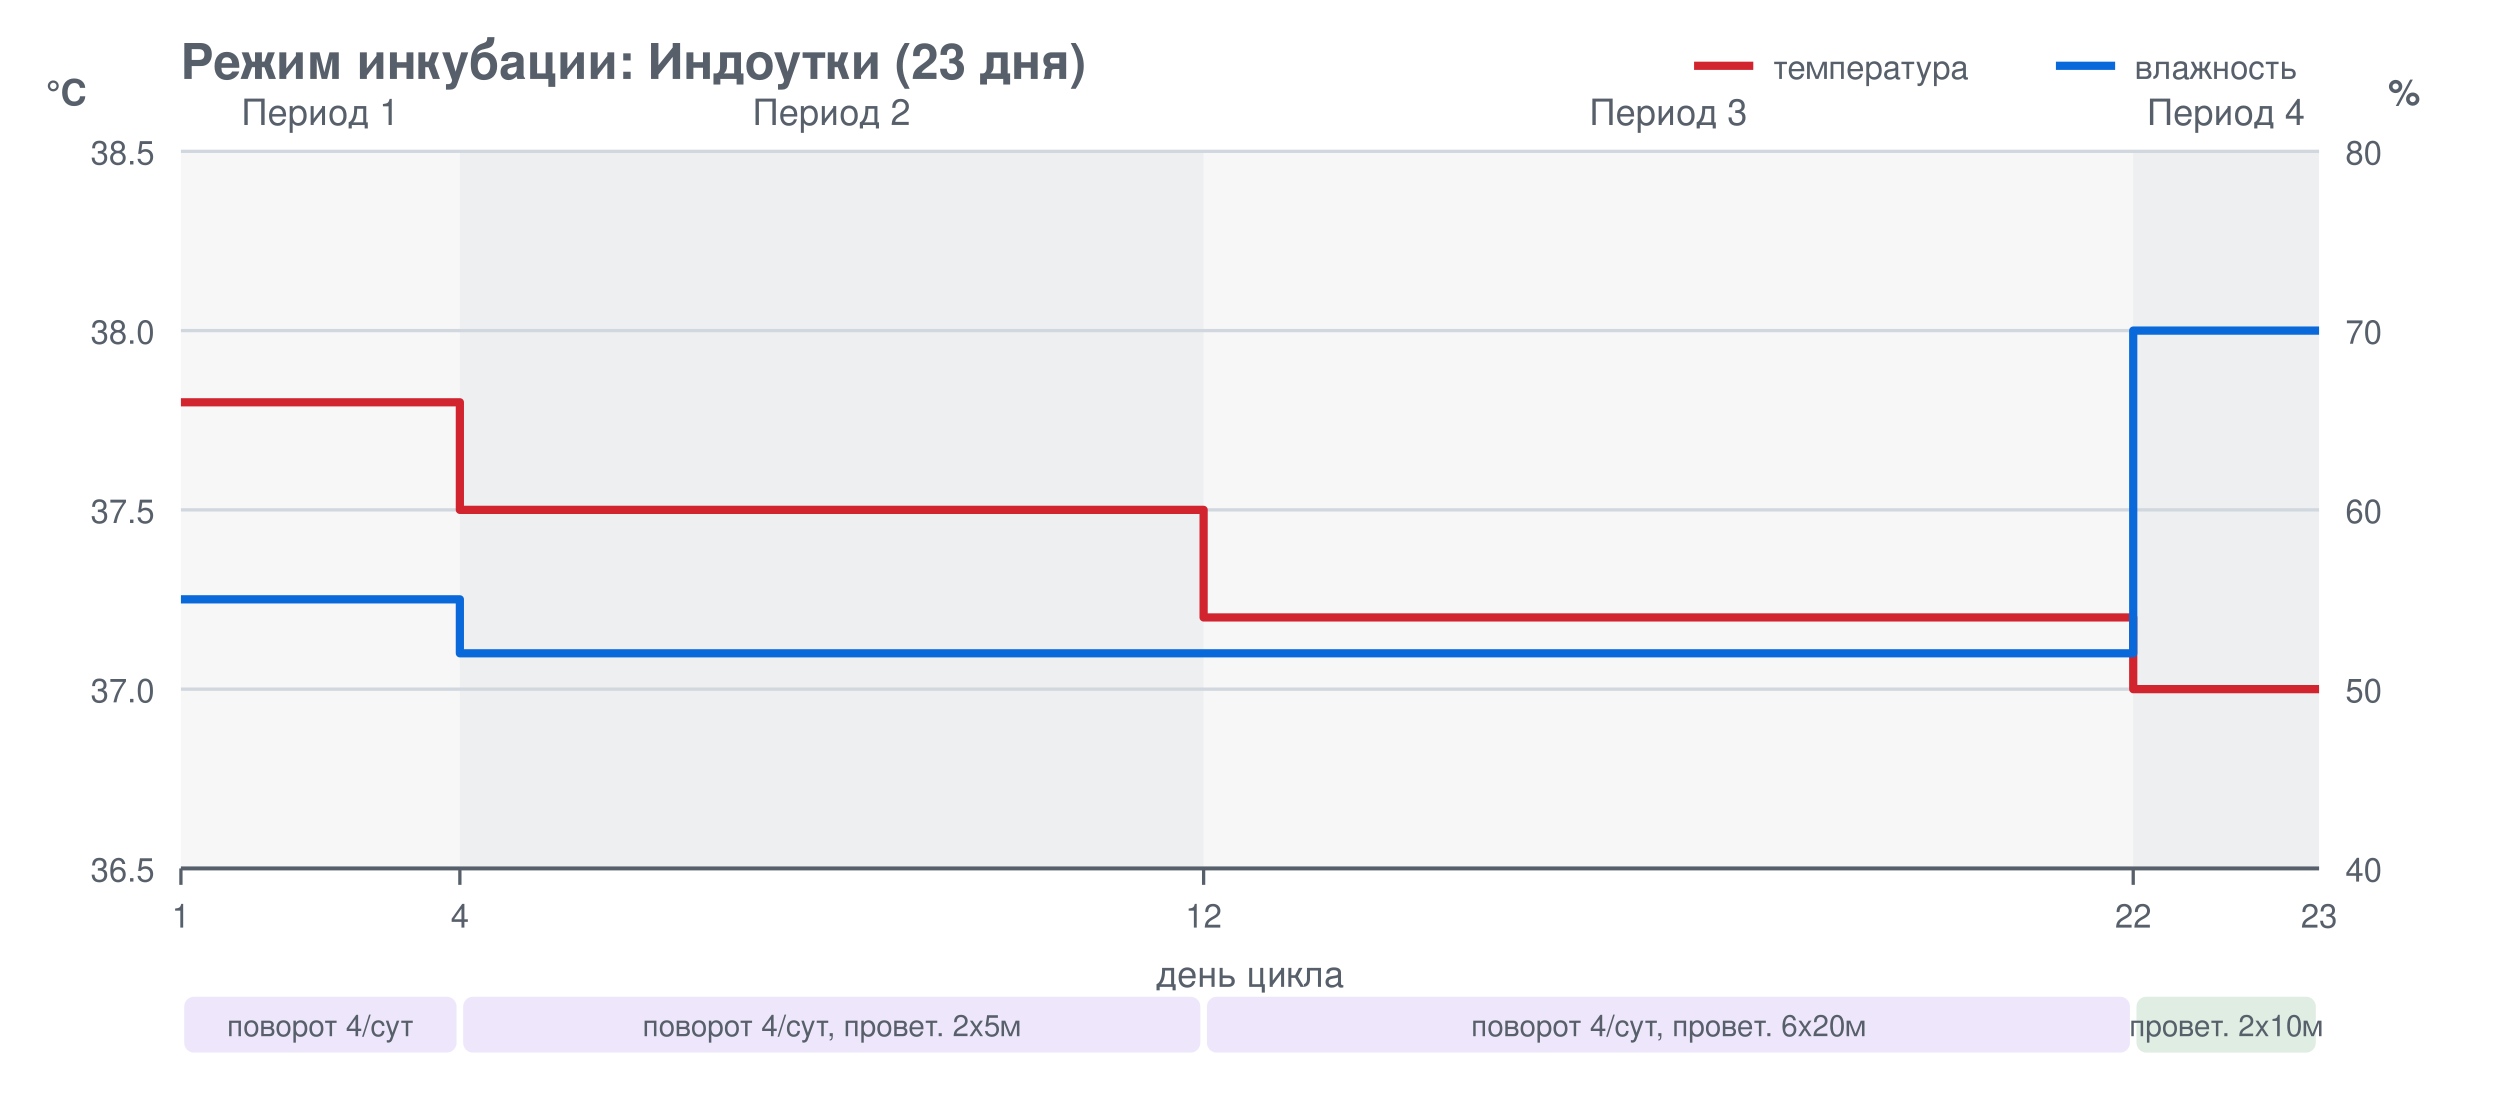
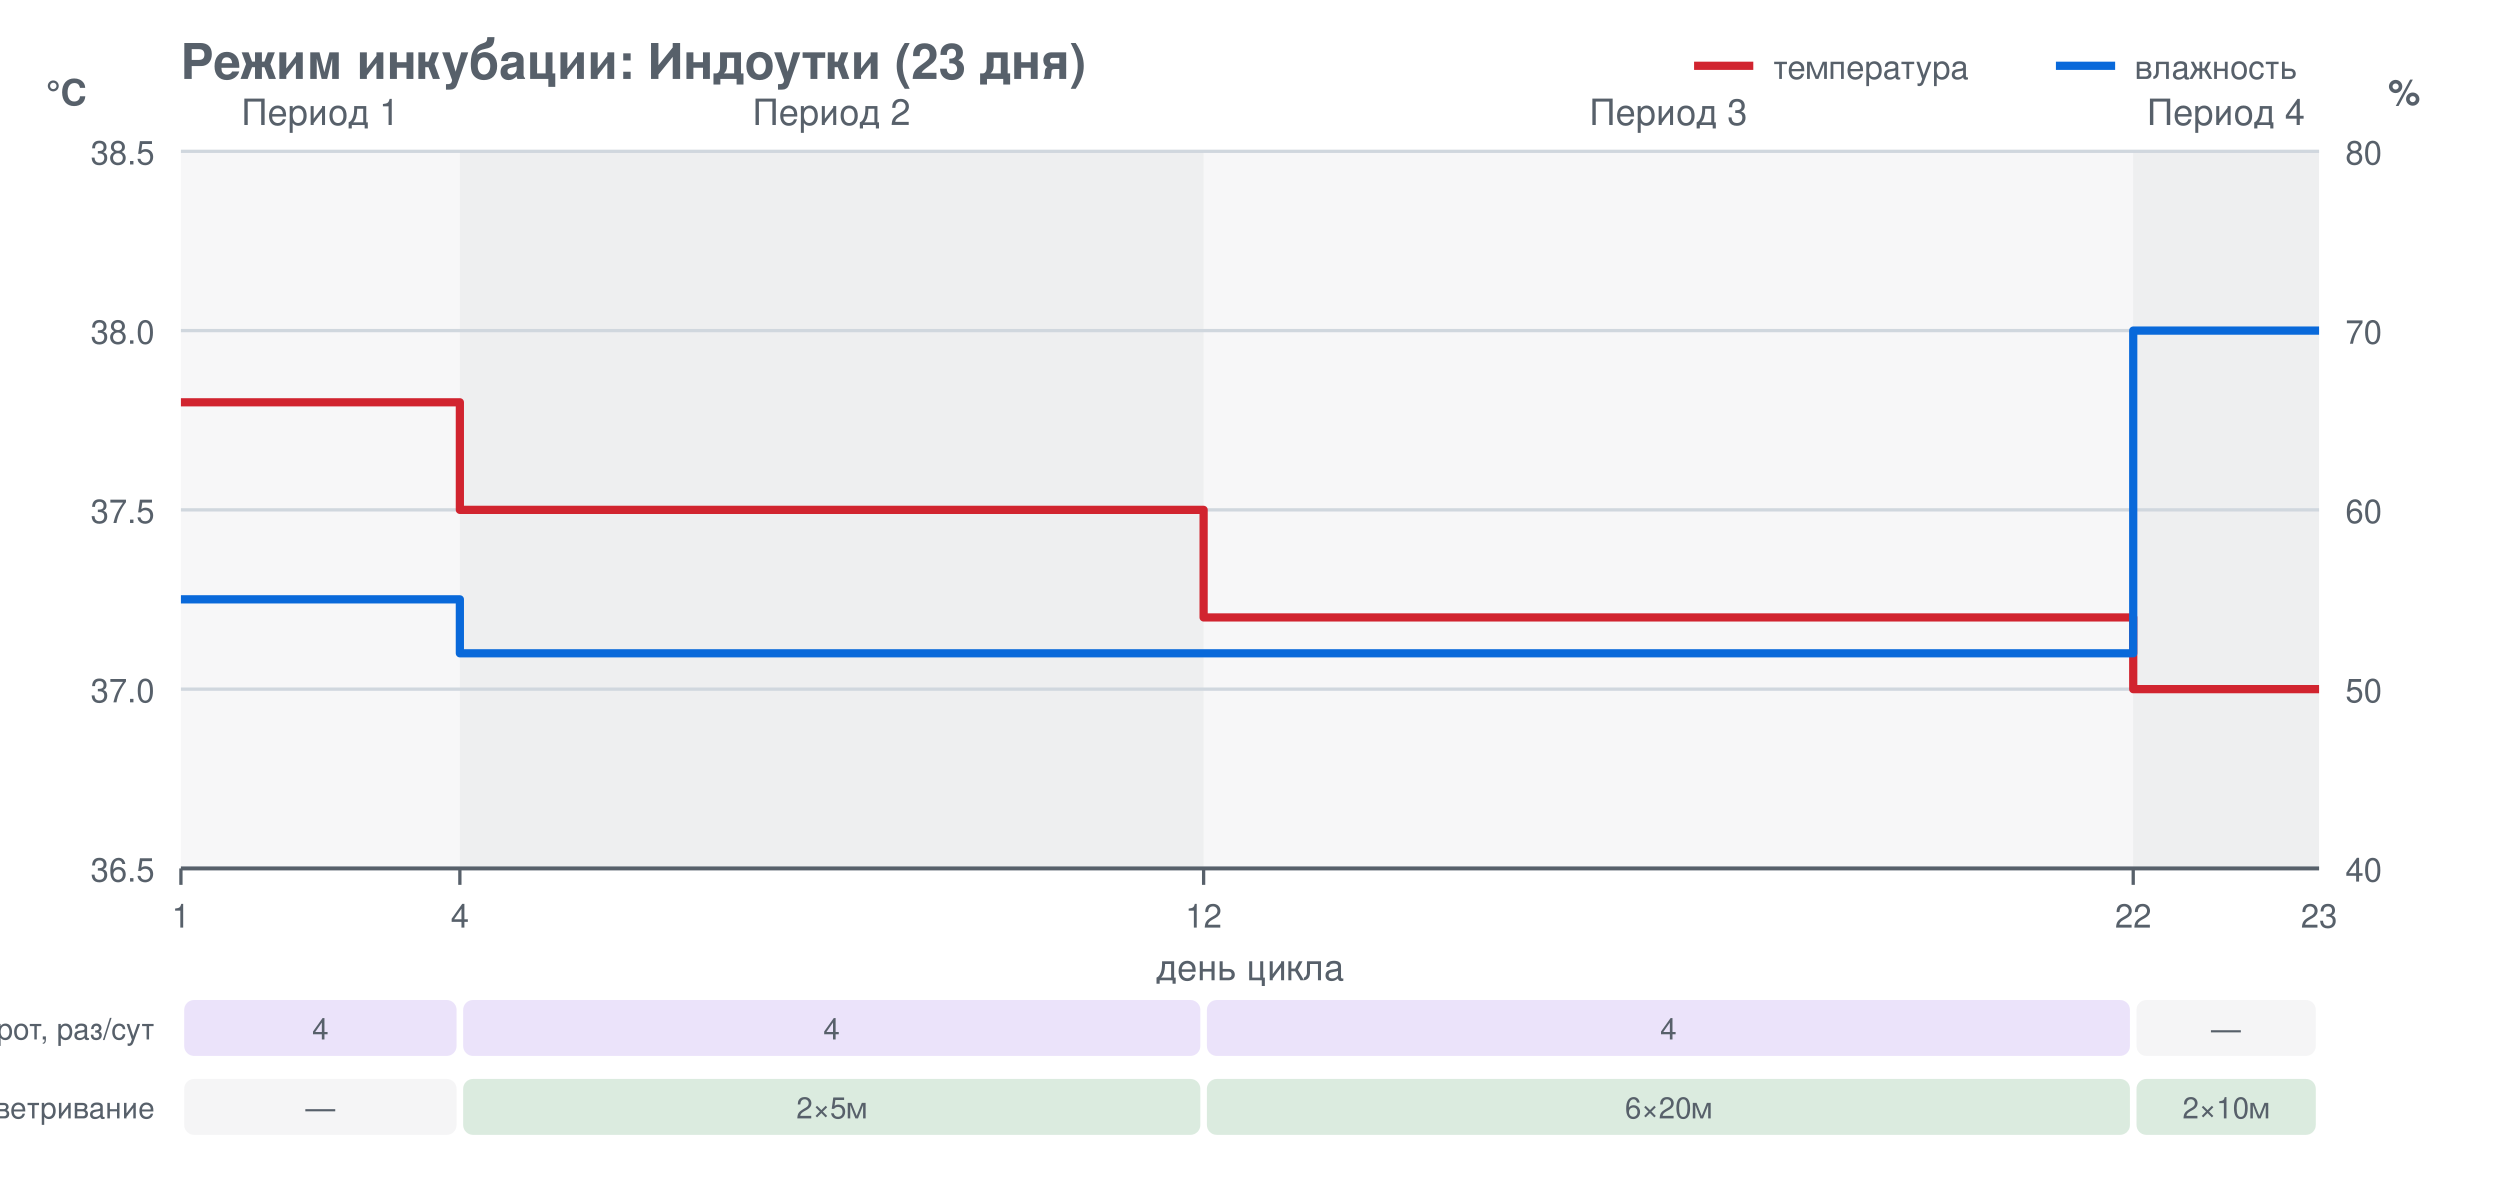
- <svg xmlns="http://www.w3.org/2000/svg" viewBox="0 0 760 340" width="760" height="340" role="img" aria-label="График режима инкубации: Индоутки">
+ <svg xmlns="http://www.w3.org/2000/svg" viewBox="0 0 760 366" width="760" height="366" role="img" aria-label="График режима инкубации: Индоутки">
  <style>text{fill:#57606a}</style>
  <text x="55.0" y="24.0" font-size="15" fill="#57606a" text-anchor="start" font-weight="600" font-family="Segoe UI, Helvetica, Arial, sans-serif">Режим инкубации: Индоутки (23 дня)</text>
  <rect x="55.0" y="46.0" width="84.8" height="218.0" rx="0" fill="#57606a" fill-opacity="0.05" stroke="none" />
  <text x="97.4" y="38.0" font-size="11" fill="#57606a" text-anchor="middle" font-weight="normal" font-family="Segoe UI, Helvetica, Arial, sans-serif">Период 1</text>
  <rect x="139.8" y="46.0" width="226.1" height="218.0" rx="0" fill="#57606a" fill-opacity="0.10" stroke="none" />
  <text x="252.8" y="38.0" font-size="11" fill="#57606a" text-anchor="middle" font-weight="normal" font-family="Segoe UI, Helvetica, Arial, sans-serif">Период 2</text>
  <rect x="365.9" y="46.0" width="282.6" height="218.0" rx="0" fill="#57606a" fill-opacity="0.05" stroke="none" />
  <text x="507.2" y="38.0" font-size="11" fill="#57606a" text-anchor="middle" font-weight="normal" font-family="Segoe UI, Helvetica, Arial, sans-serif">Период 3</text>
  <rect x="648.5" y="46.0" width="56.5" height="218.0" rx="0" fill="#57606a" fill-opacity="0.10" stroke="none" />
  <text x="676.7" y="38.0" font-size="11" fill="#57606a" text-anchor="middle" font-weight="normal" font-family="Segoe UI, Helvetica, Arial, sans-serif">Период 4</text>
  <line x1="55.0" y1="264.0" x2="705.0" y2="264.0" stroke="#d0d7de" stroke-width="1" />
  <text x="47.0" y="268.0" font-size="10" fill="#d1242f" text-anchor="end" font-weight="normal" font-family="Segoe UI, Helvetica, Arial, sans-serif">36.5</text>
  <line x1="55.0" y1="209.5" x2="705.0" y2="209.5" stroke="#d0d7de" stroke-width="1" />
  <text x="47.0" y="213.5" font-size="10" fill="#d1242f" text-anchor="end" font-weight="normal" font-family="Segoe UI, Helvetica, Arial, sans-serif">37.0</text>
  <line x1="55.0" y1="155.0" x2="705.0" y2="155.0" stroke="#d0d7de" stroke-width="1" />
  <text x="47.0" y="159.0" font-size="10" fill="#d1242f" text-anchor="end" font-weight="normal" font-family="Segoe UI, Helvetica, Arial, sans-serif">37.5</text>
  <line x1="55.0" y1="100.5" x2="705.0" y2="100.5" stroke="#d0d7de" stroke-width="1" />
  <text x="47.0" y="104.5" font-size="10" fill="#d1242f" text-anchor="end" font-weight="normal" font-family="Segoe UI, Helvetica, Arial, sans-serif">38.0</text>
  <line x1="55.0" y1="46.0" x2="705.0" y2="46.0" stroke="#d0d7de" stroke-width="1" />
  <text x="47.0" y="50.0" font-size="10" fill="#d1242f" text-anchor="end" font-weight="normal" font-family="Segoe UI, Helvetica, Arial, sans-serif">38.5</text>
  <text x="713.0" y="268.0" font-size="10" fill="#0969da" text-anchor="start" font-weight="normal" font-family="Segoe UI, Helvetica, Arial, sans-serif">40</text>
  <text x="713.0" y="213.5" font-size="10" fill="#0969da" text-anchor="start" font-weight="normal" font-family="Segoe UI, Helvetica, Arial, sans-serif">50</text>
  <text x="713.0" y="159.0" font-size="10" fill="#0969da" text-anchor="start" font-weight="normal" font-family="Segoe UI, Helvetica, Arial, sans-serif">60</text>
  <text x="713.0" y="104.5" font-size="10" fill="#0969da" text-anchor="start" font-weight="normal" font-family="Segoe UI, Helvetica, Arial, sans-serif">70</text>
  <text x="713.0" y="50.0" font-size="10" fill="#0969da" text-anchor="start" font-weight="normal" font-family="Segoe UI, Helvetica, Arial, sans-serif">80</text>
  <text x="14.0" y="32.0" font-size="11" fill="#d1242f" text-anchor="start" font-weight="600" font-family="Segoe UI, Helvetica, Arial, sans-serif">°C</text>
  <text x="726.0" y="32.0" font-size="11" fill="#0969da" text-anchor="start" font-weight="600" font-family="Segoe UI, Helvetica, Arial, sans-serif">%</text>
  <path d="M55.0 122.3 L139.8 122.3 L139.8 155.0 L365.9 155.0 L365.9 187.7 L648.5 187.7 L648.5 209.5 L705.0 209.5" fill="none" stroke="#d1242f" stroke-width="2.5" stroke-linejoin="round" />
  <path d="M55.0 182.2 L139.8 182.2 L139.8 198.6 L365.9 198.6 L365.9 198.6 L648.5 198.6 L648.5 100.5 L705.0 100.5" fill="none" stroke="#0969da" stroke-width="2.5" stroke-linejoin="round" />
  <line x1="55.0" y1="264.0" x2="705.0" y2="264.0" stroke="#57606a" stroke-width="1.2" />
  <line x1="55.0" y1="264.0" x2="55.0" y2="269.0" stroke="#57606a" stroke-width="1" />
  <text x="55.0" y="282.0" font-size="10" fill="#57606a" text-anchor="middle" font-weight="normal" font-family="Segoe UI, Helvetica, Arial, sans-serif">1</text>
  <line x1="139.8" y1="264.0" x2="139.8" y2="269.0" stroke="#57606a" stroke-width="1" />
  <text x="139.8" y="282.0" font-size="10" fill="#57606a" text-anchor="middle" font-weight="normal" font-family="Segoe UI, Helvetica, Arial, sans-serif">4</text>
  <line x1="365.9" y1="264.0" x2="365.9" y2="269.0" stroke="#57606a" stroke-width="1" />
  <text x="365.9" y="282.0" font-size="10" fill="#57606a" text-anchor="middle" font-weight="normal" font-family="Segoe UI, Helvetica, Arial, sans-serif">12</text>
  <line x1="648.5" y1="264.0" x2="648.5" y2="269.0" stroke="#57606a" stroke-width="1" />
  <text x="648.5" y="282.0" font-size="10" fill="#57606a" text-anchor="middle" font-weight="normal" font-family="Segoe UI, Helvetica, Arial, sans-serif">22</text>
  <text x="705.0" y="282.0" font-size="10" fill="#57606a" text-anchor="middle" font-weight="normal" font-family="Segoe UI, Helvetica, Arial, sans-serif">23</text>
-   <text x="380.0" y="300.0" font-size="11" fill="#57606a" text-anchor="middle" font-weight="normal" font-family="Segoe UI, Helvetica, Arial, sans-serif">день цикла</text>
-   <rect x="56.0" y="303.0" width="82.8" height="17.0" rx="3" fill="#8250df" fill-opacity="0.14" stroke="none" />
-   <text x="97.4" y="315.0" font-size="9" fill="#8250df" text-anchor="middle" font-weight="normal" font-family="Segoe UI, Helvetica, Arial, sans-serif">поворот 4/сут</text>
-   <rect x="140.8" y="303.0" width="224.1" height="17.0" rx="3" fill="#8250df" fill-opacity="0.14" stroke="none" />
-   <text x="252.8" y="315.0" font-size="9" fill="#8250df" text-anchor="middle" font-weight="normal" font-family="Segoe UI, Helvetica, Arial, sans-serif">поворот 4/сут, провет. 2x5м</text>
-   <rect x="366.9" y="303.0" width="280.6" height="17.0" rx="3" fill="#8250df" fill-opacity="0.14" stroke="none" />
-   <text x="507.2" y="315.0" font-size="9" fill="#8250df" text-anchor="middle" font-weight="normal" font-family="Segoe UI, Helvetica, Arial, sans-serif">поворот 4/сут, провет. 6x20м</text>
-   <rect x="649.5" y="303.0" width="54.5" height="17.0" rx="3" fill="#1a7f37" fill-opacity="0.14" stroke="none" />
-   <text x="676.7" y="315.0" font-size="9" fill="#1a7f37" text-anchor="middle" font-weight="normal" font-family="Segoe UI, Helvetica, Arial, sans-serif">провет. 2x10м</text>
+   <text x="380.0" y="298.0" font-size="11" fill="#57606a" text-anchor="middle" font-weight="normal" font-family="Segoe UI, Helvetica, Arial, sans-serif">день цикла</text>
+   <text x="47.0" y="316.0" font-size="9" fill="#8250df" text-anchor="end" font-weight="normal" font-family="Segoe UI, Helvetica, Arial, sans-serif">поворот, раз/сут</text>
+   <rect x="56.0" y="304.0" width="82.8" height="17.0" rx="3" fill="#8250df" fill-opacity="0.16" stroke="none" />
+   <text x="97.4" y="316.0" font-size="9" fill="#8250df" text-anchor="middle" font-weight="normal" font-family="Segoe UI, Helvetica, Arial, sans-serif">4</text>
+   <rect x="140.8" y="304.0" width="224.1" height="17.0" rx="3" fill="#8250df" fill-opacity="0.16" stroke="none" />
+   <text x="252.8" y="316.0" font-size="9" fill="#8250df" text-anchor="middle" font-weight="normal" font-family="Segoe UI, Helvetica, Arial, sans-serif">4</text>
+   <rect x="366.9" y="304.0" width="280.6" height="17.0" rx="3" fill="#8250df" fill-opacity="0.16" stroke="none" />
+   <text x="507.2" y="316.0" font-size="9" fill="#8250df" text-anchor="middle" font-weight="normal" font-family="Segoe UI, Helvetica, Arial, sans-serif">4</text>
+   <rect x="649.5" y="304.0" width="54.5" height="17.0" rx="3" fill="#57606a" fill-opacity="0.06" stroke="none" />
+   <text x="676.7" y="316.0" font-size="9" fill="#57606a" text-anchor="middle" font-weight="normal" font-family="Segoe UI, Helvetica, Arial, sans-serif">—</text>
+   <text x="47.0" y="340.0" font-size="9" fill="#1a7f37" text-anchor="end" font-weight="normal" font-family="Segoe UI, Helvetica, Arial, sans-serif">проветривание</text>
+   <rect x="56.0" y="328.0" width="82.8" height="17.0" rx="3" fill="#57606a" fill-opacity="0.06" stroke="none" />
+   <text x="97.4" y="340.0" font-size="9" fill="#57606a" text-anchor="middle" font-weight="normal" font-family="Segoe UI, Helvetica, Arial, sans-serif">—</text>
+   <rect x="140.8" y="328.0" width="224.1" height="17.0" rx="3" fill="#1a7f37" fill-opacity="0.16" stroke="none" />
+   <text x="252.8" y="340.0" font-size="9" fill="#1a7f37" text-anchor="middle" font-weight="normal" font-family="Segoe UI, Helvetica, Arial, sans-serif">2×5м</text>
+   <rect x="366.9" y="328.0" width="280.6" height="17.0" rx="3" fill="#1a7f37" fill-opacity="0.16" stroke="none" />
+   <text x="507.2" y="340.0" font-size="9" fill="#1a7f37" text-anchor="middle" font-weight="normal" font-family="Segoe UI, Helvetica, Arial, sans-serif">6×20м</text>
+   <rect x="649.5" y="328.0" width="54.5" height="17.0" rx="3" fill="#1a7f37" fill-opacity="0.16" stroke="none" />
+   <text x="676.7" y="340.0" font-size="9" fill="#1a7f37" text-anchor="middle" font-weight="normal" font-family="Segoe UI, Helvetica, Arial, sans-serif">2×10м</text>
  <line x1="515.0" y1="20.0" x2="533.0" y2="20.0" stroke="#d1242f" stroke-width="2.5" />
  <text x="539.0" y="24.0" font-size="10" fill="#d1242f" text-anchor="start" font-weight="normal" font-family="Segoe UI, Helvetica, Arial, sans-serif">температура</text>
  <line x1="625.0" y1="20.0" x2="643.0" y2="20.0" stroke="#0969da" stroke-width="2.5" />
  <text x="649.0" y="24.0" font-size="10" fill="#0969da" text-anchor="start" font-weight="normal" font-family="Segoe UI, Helvetica, Arial, sans-serif">влажность</text>
</svg>
